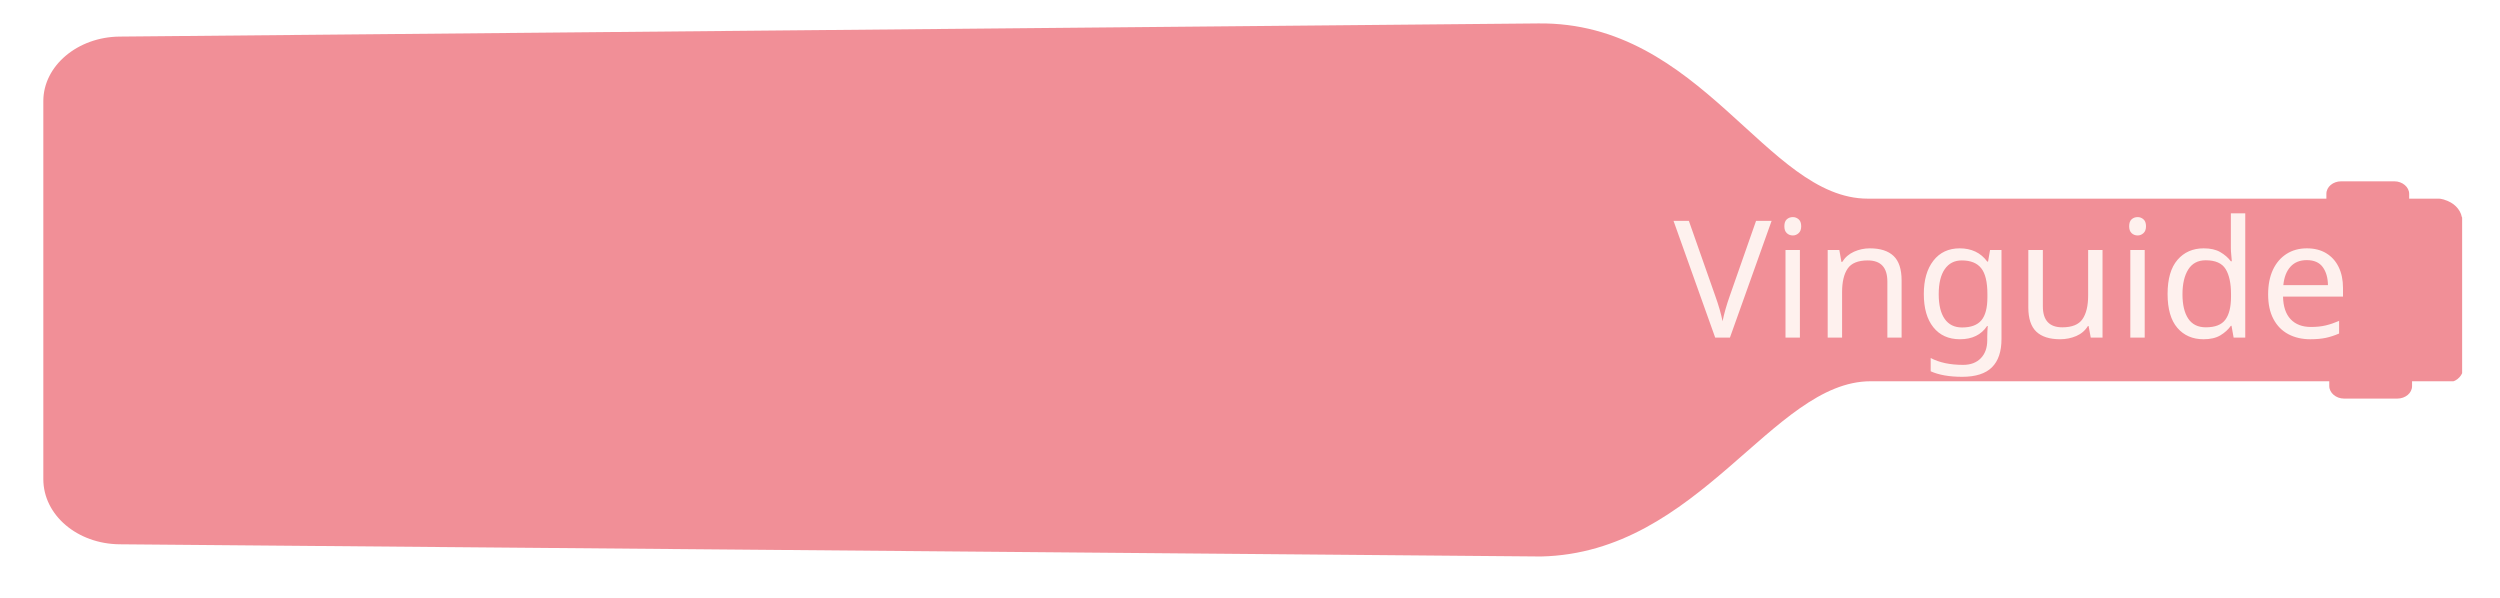
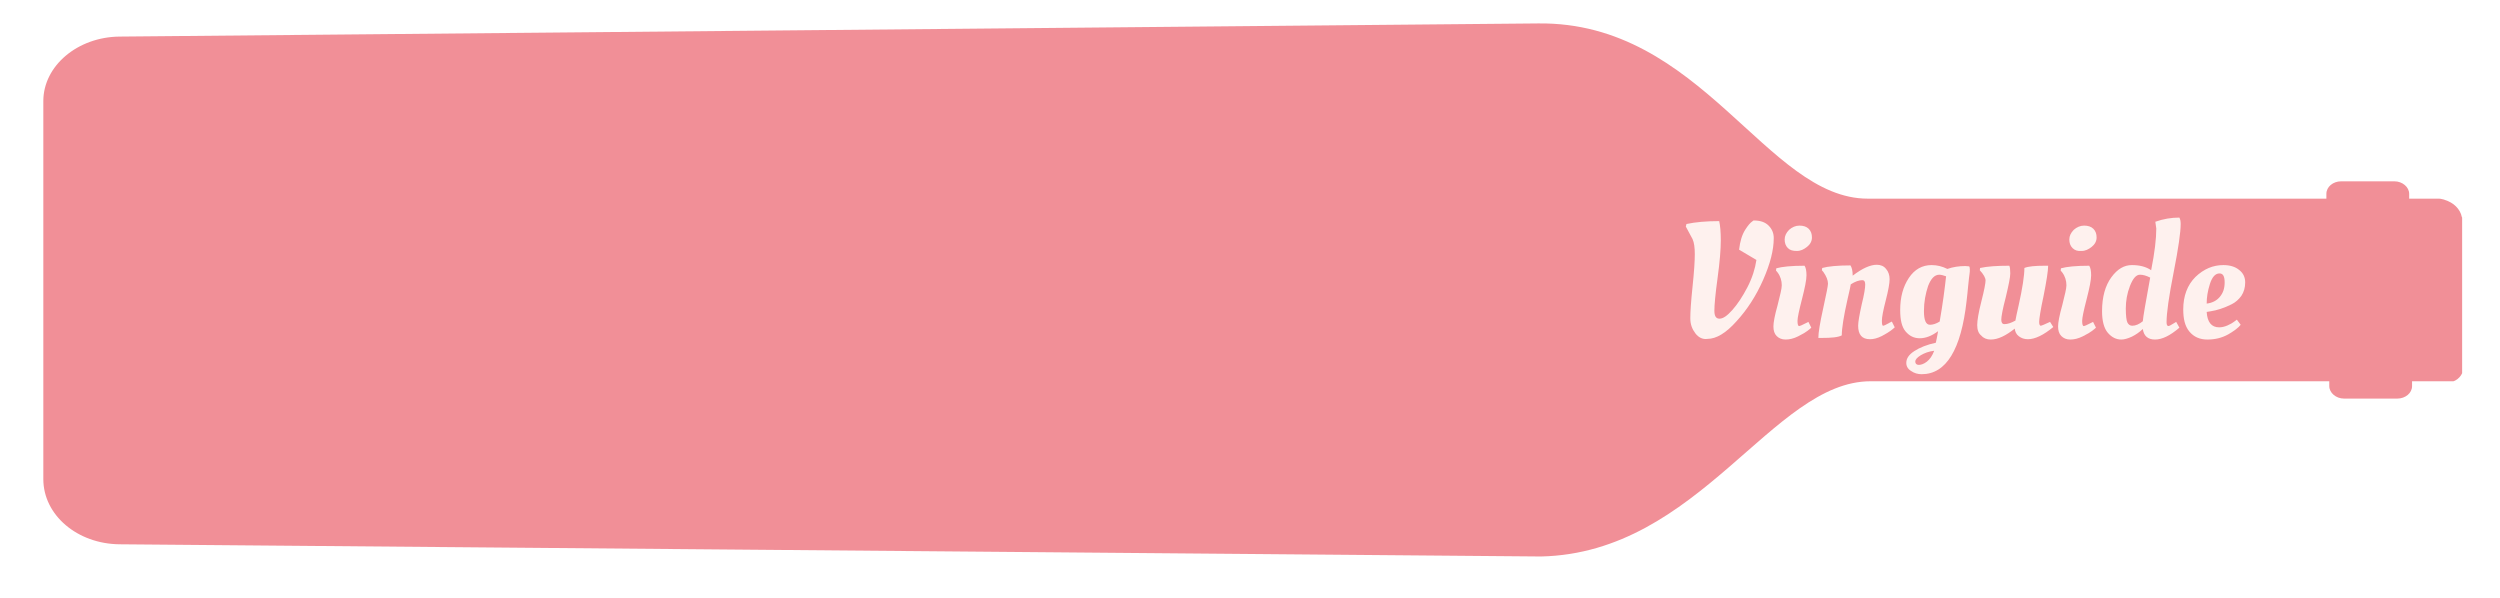
<svg xmlns="http://www.w3.org/2000/svg" version="1.1" id="Lag_1" x="0px" y="0px" viewBox="0 0 779 186.1" style="enable-background:new 0 0 779 186.1;" xml:space="preserve">
  <style type="text/css">
	.st0{fill-rule:evenodd;clip-rule:evenodd;fill:#F18F97;}
- 	.st1{fill:#FEF1EE;}
- 	.st2{font-family:'OleoScript-Regular';}
- 	.st3{font-size:50.944px;}
+ 	.st1{enable-background:new    ;}
+ 	.st2{fill:#FEF1EE;}
</style>
  <g>
-     <path class="st0" d="M37.3,169.6l442.9,3.8c49.4-1.1,72.1-54.6,102.7-54.6l41.2,0l101.7,0v1.5c0,2.1,2.1,3.9,4.6,3.9l16.6,0   c2.5,0,4.6-1.7,4.6-3.9v-1.5h11l0.1,0l0.1,0l0.1,0l0.1,0l0.1,0l0.1,0l0.1,0l0.1,0l0.1,0l0.1,0l0.1,0l0.1,0l0.1,0l0.1,0l0.1,0v0   l0.1,0l0,0l0.1,0l0.1,0v0l0.1,0v0c0.2-0.1,0.3-0.1,0.5-0.2c1-0.5,1.8-1.4,2.2-2.3l0-0.1v0l0-0.1l0,0l0-0.1v0l0-0.1v0l0-0.1l0,0   l0-0.1l0,0l0-0.1v0l0-0.1l0-0.1l0-0.1v0l0-0.1l0-0.1v0l0-0.1l0-0.1V68.9l0-0.2l0-0.2v0l0-0.2l0-0.2l0,0l0-0.2c0-0.1,0-0.2-0.1-0.3   v0c-0.5-2.5-2.6-4.5-5.3-5.3l0,0l-0.2-0.1h0c-0.5-0.1-1.1-0.3-1.6-0.3l-0.2,0l-0.2,0h0l-0.2,0l-0.2,0l-0.2,0h-8.3v-1.5   c0-2.1-2.1-3.9-4.6-3.9l-16.6,0c-2.5,0-4.6,1.7-4.6,3.9v1.5l-101.7,0l-41.2,0c-31.6,0-51.7-55.2-102.7-54.6L37.3,11.4   c-13.1,0.1-23.8,9.1-23.8,20.1l0,117.8C13.5,160.5,24.1,169.5,37.3,169.6L37.3,169.6z M768.1,68L768.1,68l-0.1-0.3   C768.1,67.8,768.1,67.9,768.1,68z" />
+     <path class="st0" d="M37.3,169.6l442.9,3.8c49.4-1.1,72.1-54.6,102.7-54.6h41.2h101.7v1.5c0,2.1,2.1,3.9,4.6,3.9H747   c2.5,0,4.6-1.7,4.6-3.9v-1.5h11h0.1h0.1h0.1h0.1h0.1h0.1h0.1h0.1h0.1h0.1h0.1h0.1h0.1h0.1h0.1l0,0h0.1l0,0h0.1h0.1l0,0h0.1l0,0   c0.2-0.1,0.3-0.1,0.5-0.2c1-0.5,1.8-1.4,2.2-2.3v-0.1l0,0v-0.1l0,0V116l0,0v-0.1l0,0v-0.1l0,0v-0.1l0,0v-0.1l0,0v-0.1v-0.1v-0.1   l0,0v-0.1v-0.1l0,0V115v-0.1v-46v-0.2v-0.2l0,0v-0.2v-0.2l0,0v-0.2c0-0.1,0-0.2-0.1-0.3l0,0c-0.5-2.5-2.6-4.5-5.3-5.3l0,0l-0.2-0.1   l0,0c-0.5-0.1-1.1-0.3-1.6-0.3h-0.2h-0.2l0,0h-0.2h-0.2H759h-8.3v-1.5c0-2.1-2.1-3.9-4.6-3.9h-16.6c-2.5,0-4.6,1.7-4.6,3.9v1.5   H623.2H582c-31.6,0-51.7-55.2-102.7-54.6l-442,4.1c-13.1,0.1-23.8,9.1-23.8,20.1v117.8C13.5,160.5,24.1,169.5,37.3,169.6   L37.3,169.6z M768.1,68L768.1,68l-0.1-0.3C768.1,67.8,768.1,67.9,768.1,68z" />
  </g>
-   <text transform="matrix(1 0 0 1 521.469 105.1949)" class="st1 st2 st3">Vinguide</text>
+   <g class="st1">
+     <path class="st2" d="M528.3,103.9c-1-1.3-1.6-2.8-1.6-4.7c0-1.9,0.2-5.2,0.7-9.9c0.5-4.7,0.7-8.1,0.7-10.1s-0.2-3.6-0.7-4.7   l-2.1-3.9l0.2-0.8c2.8-0.6,6.2-0.9,10.2-0.9c0.3,1.3,0.5,3.3,0.5,6c0,2.7-0.3,6.6-1,11.7c-0.7,5.1-1,8.5-1,10.2   c0,1.7,0.5,2.5,1.6,2.5c1.1,0,2.4-0.9,4-2.7c1.6-1.8,3.2-4.2,4.7-7.1s2.4-5.8,2.8-8.5l-5.4-3.2c0.3-2.6,0.9-4.6,1.9-6.2   c0.9-1.4,1.6-2.2,2.2-2.6l0.4-0.3c2.1,0,3.6,0.5,4.7,1.6c1.1,1.1,1.6,2.4,1.6,3.9c0,3.7-1.1,8-3.3,13c-2.2,5-5,9.3-8.3,12.9   c-3.3,3.7-6.3,5.5-9.1,5.5C530.6,105.8,529.3,105.2,528.3,103.9z" />
+     <path class="st2" d="M562.9,85.8c0,1.4-0.5,3.9-1.4,7.4c-0.9,3.5-1.4,5.8-1.4,6.8c0,1.1,0.2,1.6,0.5,1.6c0.2,0,1-0.3,2.3-1l0.6-0.3   l0.9,1.8c-0.3,0.3-0.7,0.6-1.2,1c-0.5,0.4-1.5,1-2.9,1.7c-1.4,0.7-2.7,1-3.9,1s-2.1-0.4-2.8-1.1c-0.7-0.7-1-1.7-1-3   c0-1.2,0.4-3.4,1.3-6.6c0.8-3.2,1.3-5.2,1.3-6.2c0-1.4-0.4-2.8-1.3-4l-0.5-0.6l0.1-0.7c1.8-0.5,4.7-0.8,8.8-0.8   C562.7,83.4,562.9,84.4,562.9,85.8z M557.1,77.3c-0.7-0.7-1-1.6-1-2.7c0-1.1,0.5-2.1,1.4-3c0.9-0.8,2-1.3,3.2-1.3s2.2,0.3,2.9,1   c0.7,0.7,1,1.6,1,2.7c0,1.1-0.5,2.1-1.5,2.9s-2,1.3-3.2,1.3S557.8,78,557.1,77.3z" />
+     <path class="st2" d="M567.6,105.3h-1c0-1.6,0.5-4.7,1.5-9.2c1-4.5,1.5-7.1,1.5-7.7c0-1.1-0.5-2.3-1.4-3.6l-0.5-0.6l0.1-0.7   c1.8-0.5,4.8-0.8,8.8-0.8c0.4,0.6,0.7,1.6,0.7,3.2c3-2.3,5.5-3.4,7.5-3.4c1.2,0,2.2,0.4,2.9,1.3c0.7,0.8,1.1,1.9,1.1,3.2   c0,1.3-0.4,3.5-1.2,6.6c-0.8,3.1-1.2,5.2-1.2,6.3c0,1.1,0.1,1.6,0.4,1.6c0.2,0,0.9-0.3,2.1-1l0.6-0.3l0.9,1.8   c-0.3,0.3-0.7,0.6-1.2,1c-0.5,0.4-1.5,1-2.8,1.7c-1.4,0.7-2.6,1-3.7,1c-2.5,0-3.7-1.4-3.7-4.2c0-1.2,0.4-3.4,1.1-6.6   c0.8-3.2,1.1-5.2,1.1-6.2s-0.3-1.4-0.9-1.4c-1,0-2.2,0.4-3.6,1.3c-0.1,0.6-0.4,2.1-1,4.6c-1.2,5.3-1.8,9.1-1.8,11.3   C572.8,105.1,570.7,105.3,567.6,105.3z" />
+     <path class="st2" d="M613.6,83c0.1,0.1,0.2,0.4,0.2,0.9c0,0.5,0,1-0.1,1.5c-0.1,0.5-0.2,1.7-0.4,3.5s-0.3,3.4-0.5,4.8   c-1.7,15.3-6.4,22.9-14,22.9c-1.2,0-2.3-0.3-3.3-1c-1-0.6-1.5-1.5-1.5-2.5c0-1.4,0.8-2.6,2.5-3.7s3.9-2,6.7-2.6   c0,0,0.1-0.5,0.3-1.4s0.3-1.7,0.4-2.2c-2,1.5-3.9,2.2-5.7,2.2c-1.8,0-3.2-0.7-4.4-2.1s-1.7-3.6-1.7-6.7c0-4,0.9-7.3,2.7-10   c1.8-2.7,4.2-4,7.1-4c1.7,0,3.3,0.4,4.9,1.2c1.7-0.6,3.6-0.9,5.6-0.9L613.6,83z M598.5,110.7c-1.1,0.7-1.7,1.3-1.7,2   c0,0.6,0.4,1,1.1,1s1.6-0.3,2.5-1c0.9-0.7,1.7-1.8,2.3-3.4C601,109.5,599.7,110,598.5,110.7z M604.3,85.6c-1.5,0-2.6,1.2-3.5,3.5   c-0.8,2.4-1.3,5-1.3,7.8c0,2.9,0.6,4.3,1.9,4.3c0.8,0,1.9-0.3,3-1c1-5.7,1.6-10.4,2-14.1C605.6,85.8,604.8,85.6,604.3,85.6z" />
+     <path class="st2" d="M616.1,101.3c0-1.4,0.4-3.9,1.3-7.4s1.3-5.7,1.3-6.5s-0.6-1.9-1.8-3.2l0.1-0.7c2.3-0.5,5.3-0.7,9.1-0.7   c0.2,0.4,0.3,1.2,0.3,2.4s-0.5,3.6-1.4,7.4c-1,3.8-1.4,6.1-1.4,7s0.3,1.4,1,1.4c1,0,2.1-0.4,3.4-1.1c0.1-0.8,0.5-2.4,1-4.7   c1.2-5.4,1.8-9.3,1.8-11.7c1.2-0.5,3.3-0.7,6.4-0.7h1c0,1.6-0.5,4.7-1.4,9.3c-1,4.6-1.4,7.4-1.4,8.2c0,0.8,0.2,1.2,0.5,1.2   c0.2,0,1.2-0.4,2.9-1.2l1,1.6c-3,2.5-5.7,3.8-7.9,3.8c-1.1,0-2-0.3-2.8-0.9c-0.8-0.6-1.2-1.4-1.3-2.4c-2.8,2.2-5.2,3.4-7.5,3.4   c-1.2,0-2.2-0.4-2.9-1.2C616.5,103.9,616.1,102.8,616.1,101.3z" />
+     <path class="st2" d="M651.6,85.8c0,1.4-0.5,3.9-1.4,7.4c-0.9,3.5-1.4,5.8-1.4,6.8c0,1.1,0.2,1.6,0.5,1.6c0.2,0,1-0.3,2.3-1l0.6-0.3   l0.9,1.8c-0.3,0.3-0.7,0.6-1.2,1s-1.5,1-2.9,1.7c-1.4,0.7-2.7,1-3.9,1c-1.2,0-2.1-0.4-2.8-1.1c-0.7-0.7-1-1.7-1-3   c0-1.2,0.4-3.4,1.3-6.6c0.8-3.2,1.3-5.2,1.3-6.2c0-1.4-0.4-2.8-1.3-4l-0.5-0.6l0.1-0.7c1.8-0.5,4.7-0.8,8.8-0.8   C651.4,83.4,651.6,84.4,651.6,85.8z M645.8,77.3c-0.7-0.7-1-1.6-1-2.7c0-1.1,0.5-2.1,1.4-3c0.9-0.8,2-1.3,3.2-1.3s2.2,0.3,2.9,1   c0.7,0.7,1,1.6,1,2.7c0,1.1-0.5,2.1-1.5,2.9c-1,0.8-2,1.3-3.2,1.3C647.4,78.3,646.5,78,645.8,77.3z" />
+     <path class="st2" d="M679.1,102.1c-2.9,2.5-5.4,3.7-7.6,3.7c-2.2,0-3.5-1.1-3.8-3.3c-1,1-2.2,1.8-3.4,2.4c-1.3,0.6-2.4,0.9-3.3,0.9   c-1.6,0-3-0.7-4.2-2.1S655,100,655,97c0-4.5,1-8,2.9-10.6c1.9-2.6,4-3.8,6.4-3.8s4.4,0.5,6,1.6c1.1-5.5,1.6-9.8,1.6-13l-0.3-2.1   c2.5-0.9,5-1.3,7.5-1.3c0.3,0.6,0.4,1.2,0.4,2c0,2.5-0.7,7.5-2.2,15.1c-1.5,7.6-2.2,12.7-2.2,15.5c0,0.8,0.2,1.2,0.6,1.2   c0.2,0,0.8-0.3,1.9-1l0.5-0.3L679.1,102.1z M666.8,85.6c-1.2,0-2.2,1.2-3.1,3.5c-0.9,2.3-1.3,4.7-1.3,7c0,2.3,0.2,3.8,0.5,4.4   s0.8,1,1.5,1c1.1,0,2.2-0.5,3.3-1.4c0.1-1.4,0.9-5.9,2.3-13.6C668.8,85.9,667.8,85.6,666.8,85.6z" />
+     <path class="st2" d="M680.3,96.4c0-4.2,1.3-7.6,3.8-10.1c2.6-2.5,5.5-3.7,8.7-3.7c2,0,3.7,0.5,4.9,1.5c1.3,1,1.9,2.3,1.9,3.9   s-0.4,3-1.2,4.2c-0.8,1.1-1.8,2-3,2.6c-2.4,1.2-4.6,1.9-6.6,2.2l-1.2,0.2c0.2,3.2,1.5,4.8,3.9,4.8c0.8,0,1.7-0.2,2.6-0.6   c0.9-0.4,1.6-0.8,2.1-1.2l0.8-0.6l1.2,1.6c-0.3,0.4-0.8,0.9-1.6,1.5c-0.8,0.6-1.6,1.1-2.3,1.5c-2,1.1-4.1,1.6-6.5,1.6   c-2.3,0-4.2-0.8-5.6-2.5S680.3,99.3,680.3,96.4z M691.7,92.5c1-1.2,1.5-2.6,1.5-4.5s-0.5-2.8-1.6-2.8c-1.3,0-2.3,1.1-3,3.3   c-0.7,2.2-1,4.2-1,6.1C689.3,94.4,690.7,93.7,691.7,92.5z" />
+   </g>
</svg>
